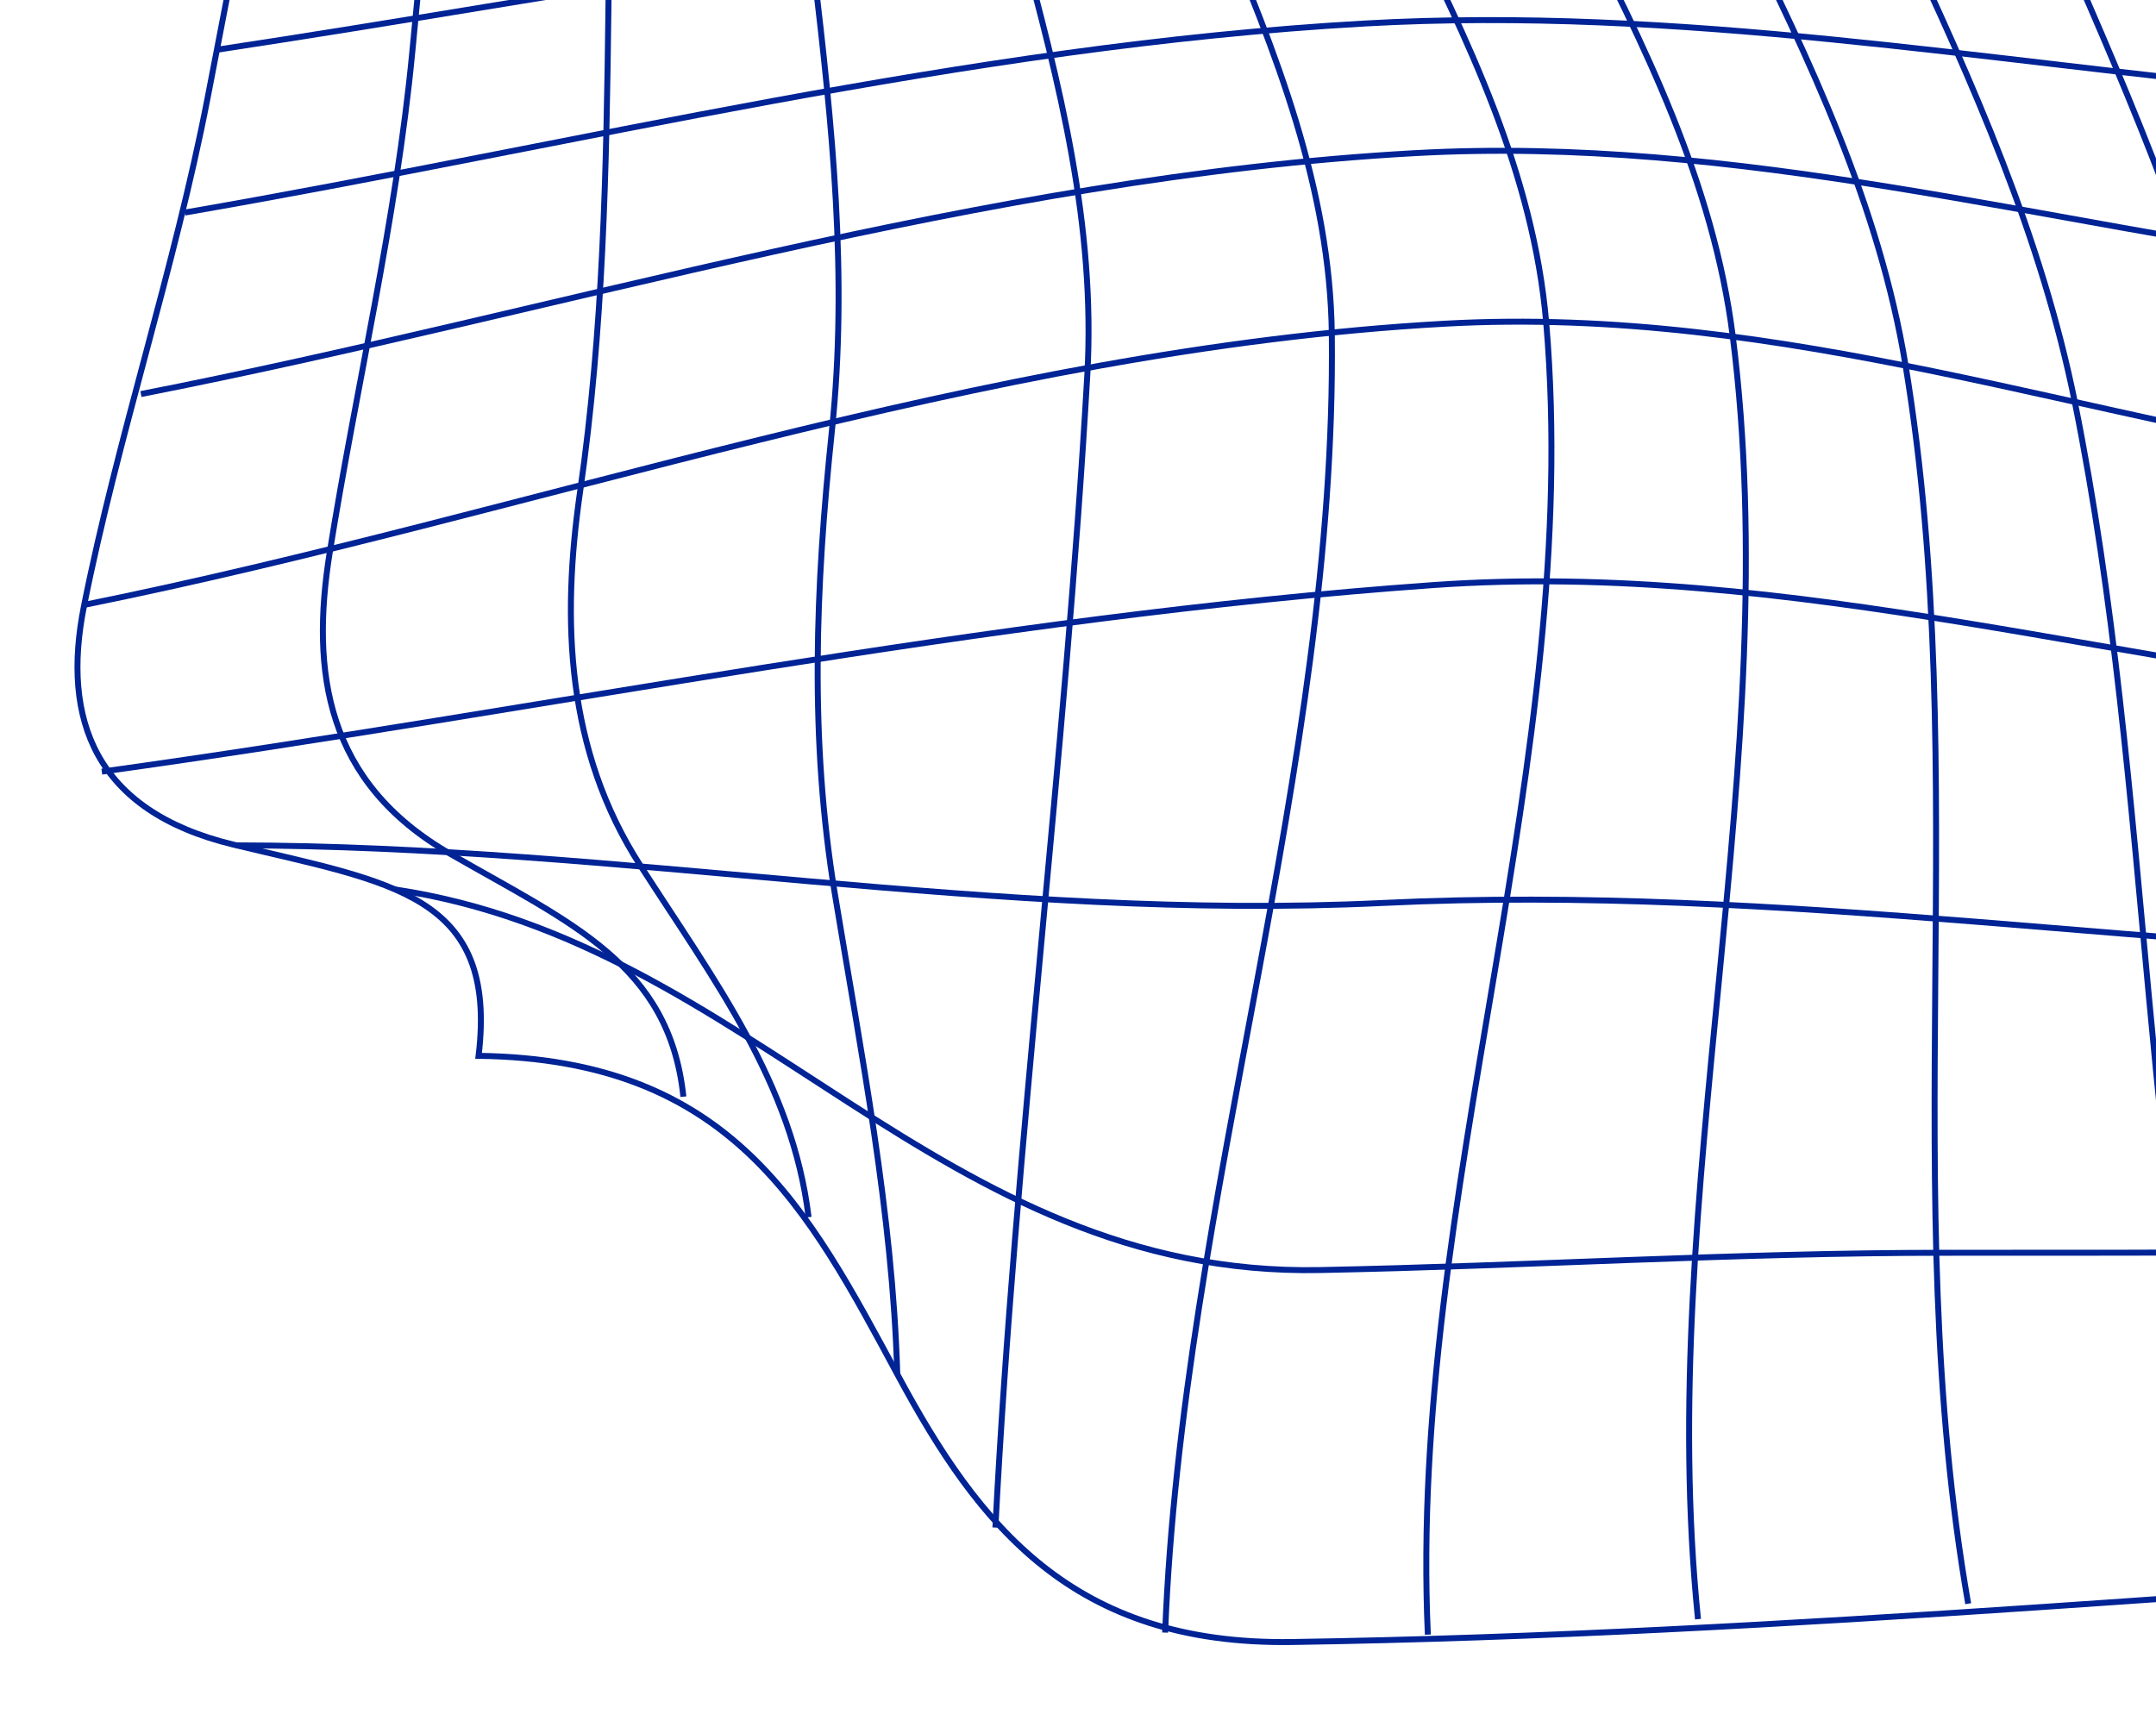
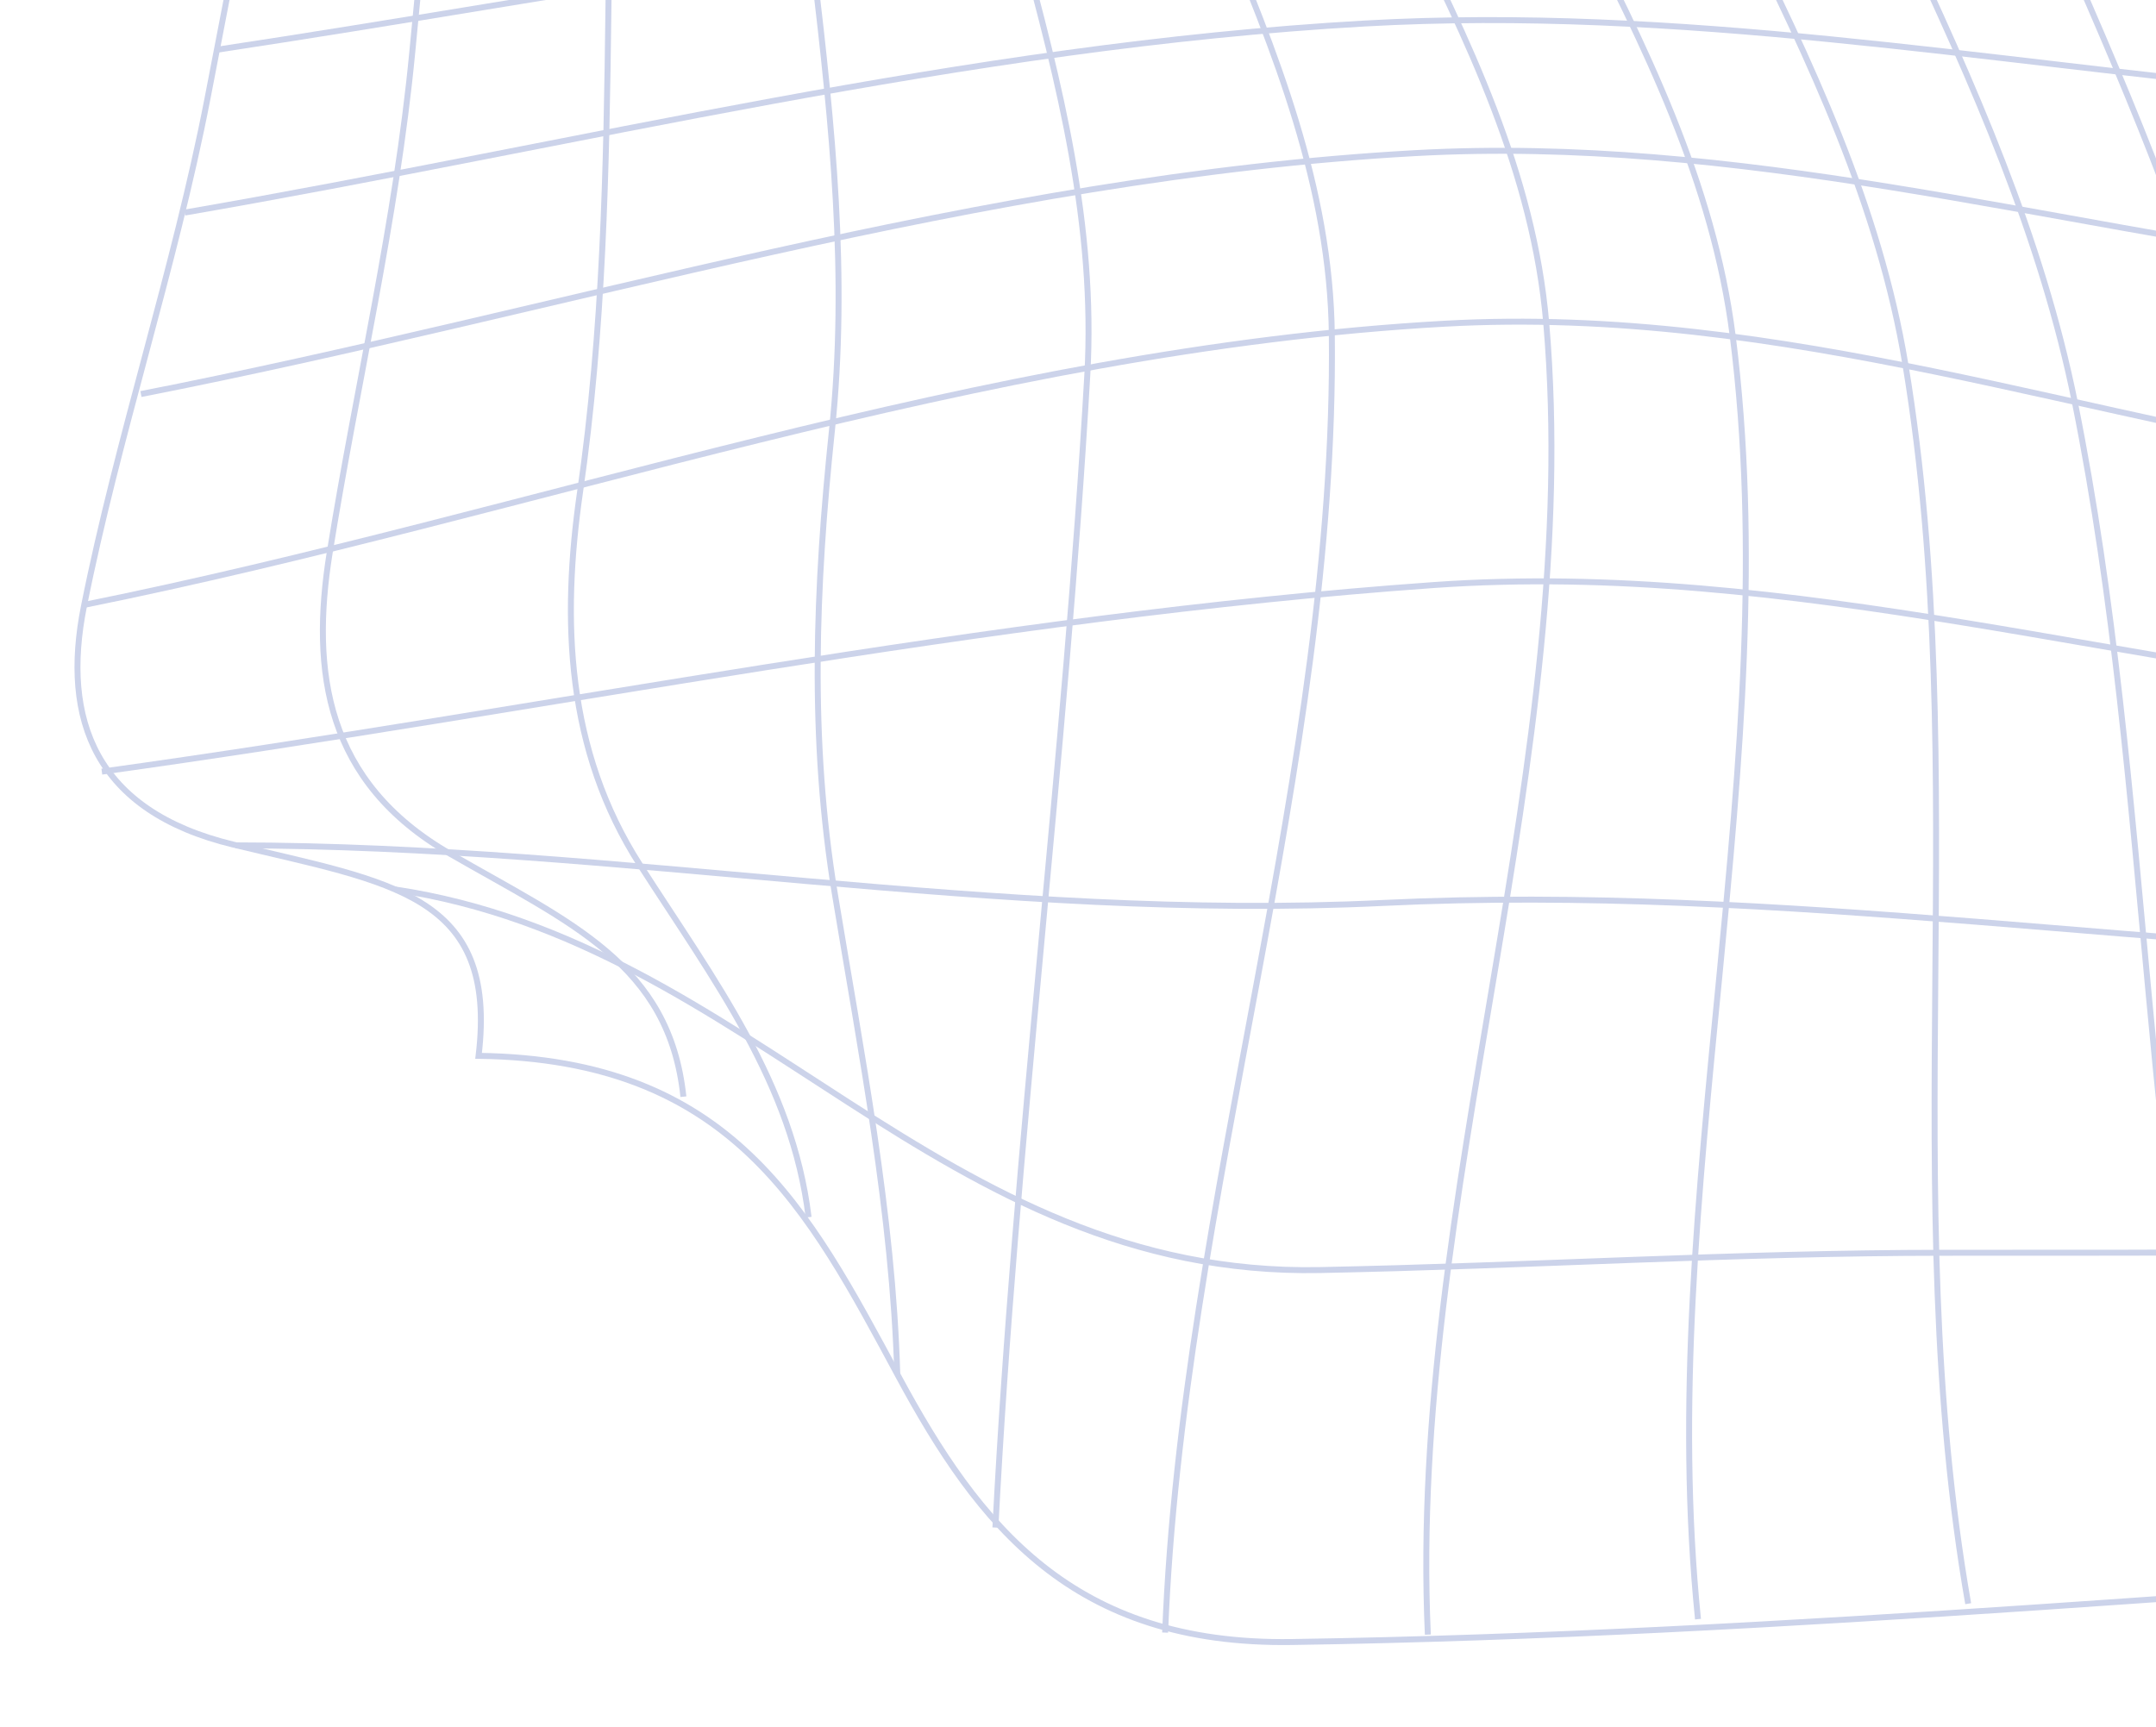
<svg xmlns="http://www.w3.org/2000/svg" width="181" height="145" viewBox="0 0 181 145" fill="none">
-   <path d="M233.278 130.763C222.287 100.562 212.444 70.207 203.209 39.587C194.289 10.01 179.82 -17.547 169.261 -46.625C121.875 -43.916 74.489 -41.199 27.103 -38.477C23.343 -22.963 20.441 -7.339 17.42 8.269C14.647 22.592 9.888 36.652 7.043 50.931C5.156 60.411 7.96 68.112 19.588 70.921C32.815 74.116 41.817 75.043 40.178 88.659C61.443 88.938 67.853 101.526 75.422 115.563C82.179 128.094 90.057 138.16 108.47 137.881C149.929 137.254 191.865 133.145 233.278 130.763Z" stroke="#002395" stroke-width="0.5" stroke-miterlimit="10" />
-   <path d="M57.373 92.09C56.191 80.921 47.876 77.515 37.775 71.683C27.364 65.674 26.074 56.434 27.677 46.416C29.929 32.341 33.261 18.534 34.613 4.36C36.002 -10.202 37.401 -24.744 40.028 -39.22" stroke="#002395" stroke-width="0.5" stroke-miterlimit="10" />
-   <path d="M67.882 102.207C66.53 90.99 59.961 82.33 53.735 72.642C47.536 62.996 47.139 52.104 48.699 41.293C52.62 14.135 49.707 -12.832 52.951 -39.961" stroke="#002395" stroke-width="0.5" stroke-miterlimit="10" />
-   <path d="M75.328 115.386C74.935 101.854 72.298 88.471 70.096 75.109C67.949 62.089 68.464 49.316 69.838 36.185C72.552 10.243 64.492 -14.829 65.875 -40.703" stroke="#002395" stroke-width="0.5" stroke-miterlimit="10" />
-   <path d="M83.565 128.269C85.23 95.974 89.439 63.763 91.28 31.507C92.712 6.43 79.09 -16.491 78.801 -41.445" stroke="#002395" stroke-width="0.5" stroke-miterlimit="10" />
-   <path d="M97.815 137.09C99.236 100.673 112.204 64.523 111.81 28.122C111.543 3.385 93.368 -17.545 91.724 -42.184" stroke="#002395" stroke-width="0.5" stroke-miterlimit="10" />
-   <path d="M119.87 137.261C118.215 100.472 132.94 63.779 129.807 27.092C127.673 2.108 107.762 -18.059 104.647 -42.925" stroke="#002395" stroke-width="0.5" stroke-miterlimit="10" />
-   <path d="M142.55 135.961C138.916 100.143 149.984 63.867 145.462 28.189C142.217 2.592 122.316 -18.375 117.57 -43.666" stroke="#002395" stroke-width="0.5" stroke-miterlimit="10" />
-   <path d="M165.233 134.663C159.217 100.234 165.635 64.994 159.964 30.615C155.583 4.055 136.737 -18.332 130.495 -44.407" stroke="#002395" stroke-width="0.5" stroke-miterlimit="10" />
-   <path d="M187.913 133.365C179.552 100.592 180.82 66.803 174.202 33.844C168.629 6.09 151.11 -17.996 143.417 -45.147" stroke="#002395" stroke-width="0.5" stroke-miterlimit="10" />
-   <path d="M210.593 132.065C200.411 100.833 196.156 68.709 188.422 37.041C181.381 8.209 165.493 -17.678 156.339 -45.888" stroke="#002395" stroke-width="0.5" stroke-miterlimit="10" />
-   <path d="M186.994 -5.59C161.182 -7.084 135.418 -9.751 109.423 -8.271C78.731 -6.524 48.458 -0.391 18.201 4.178" stroke="#002395" stroke-width="0.5" stroke-miterlimit="10" />
-   <path d="M192.536 7.598C166.613 5.129 140.926 0.49 114.576 1.973C81.127 3.857 48.277 12.19 15.508 17.85" stroke="#002395" stroke-width="0.5" stroke-miterlimit="10" />
-   <path d="M197.915 22.315C171.604 18.782 145.884 11.358 118.752 12.861C82.527 14.868 47.042 26.189 11.832 33.089" stroke="#002395" stroke-width="0.5" stroke-miterlimit="10" />
-   <path d="M203.171 39.448C175.632 35.512 149.89 25.588 121.253 27.183C82.334 29.35 44.794 43.17 7.084 50.788" stroke="#002395" stroke-width="0.5" stroke-miterlimit="10" />
-   <path d="M209.127 58.897C179.546 56.458 150.506 46.988 120.324 49.129C82.826 51.788 45.663 59.654 8.549 64.795" stroke="#002395" stroke-width="0.5" stroke-miterlimit="10" />
-   <path d="M215.712 80.511C182.327 80.087 149.62 74.208 116.093 75.822C83.661 77.382 52.104 71.014 19.762 70.985" stroke="#002395" stroke-width="0.5" stroke-miterlimit="10" />
-   <path d="M223.665 104.318C203.489 105.275 183.351 105.189 163.177 105.196C145.691 105.201 128.298 106.304 110.842 106.647C78.861 107.276 63.144 79.176 33.187 74.693" stroke="#002395" stroke-width="0.5" stroke-miterlimit="10" />
+   <path d="M233.278 130.763C222.287 100.562 212.444 70.207 203.209 39.587C194.289 10.01 179.82 -17.547 169.261 -46.625C121.875 -43.916 74.489 -41.199 27.103 -38.477C23.343 -22.963 20.441 -7.339 17.42 8.269C14.647 22.592 9.888 36.652 7.043 50.931C5.156 60.411 7.96 68.112 19.588 70.921C32.815 74.116 41.817 75.043 40.178 88.659C61.443 88.938 67.853 101.526 75.422 115.563C82.179 128.094 90.057 138.16 108.47 137.881C149.929 137.254 191.865 133.145 233.278 130.763Z" stroke="#ccd3ea" stroke-width="0.5" stroke-miterlimit="10" />
+   <path d="M57.373 92.09C56.191 80.921 47.876 77.515 37.775 71.683C27.364 65.674 26.074 56.434 27.677 46.416C29.929 32.341 33.261 18.534 34.613 4.36C36.002 -10.202 37.401 -24.744 40.028 -39.22" stroke="#ccd3ea" stroke-width="0.5" stroke-miterlimit="10" />
+   <path d="M67.882 102.207C66.53 90.99 59.961 82.33 53.735 72.642C47.536 62.996 47.139 52.104 48.699 41.293C52.62 14.135 49.707 -12.832 52.951 -39.961" stroke="#ccd3ea" stroke-width="0.5" stroke-miterlimit="10" />
+   <path d="M75.328 115.386C74.935 101.854 72.298 88.471 70.096 75.109C67.949 62.089 68.464 49.316 69.838 36.185C72.552 10.243 64.492 -14.829 65.875 -40.703" stroke="#ccd3ea" stroke-width="0.5" stroke-miterlimit="10" />
+   <path d="M83.565 128.269C85.23 95.974 89.439 63.763 91.28 31.507C92.712 6.43 79.09 -16.491 78.801 -41.445" stroke="#ccd3ea" stroke-width="0.5" stroke-miterlimit="10" />
+   <path d="M97.815 137.09C99.236 100.673 112.204 64.523 111.81 28.122C111.543 3.385 93.368 -17.545 91.724 -42.184" stroke="#ccd3ea" stroke-width="0.5" stroke-miterlimit="10" />
+   <path d="M119.87 137.261C118.215 100.472 132.94 63.779 129.807 27.092C127.673 2.108 107.762 -18.059 104.647 -42.925" stroke="#ccd3ea" stroke-width="0.5" stroke-miterlimit="10" />
+   <path d="M142.55 135.961C138.916 100.143 149.984 63.867 145.462 28.189C142.217 2.592 122.316 -18.375 117.57 -43.666" stroke="#ccd3ea" stroke-width="0.5" stroke-miterlimit="10" />
+   <path d="M165.233 134.663C159.217 100.234 165.635 64.994 159.964 30.615C155.583 4.055 136.737 -18.332 130.495 -44.407" stroke="#ccd3ea" stroke-width="0.5" stroke-miterlimit="10" />
+   <path d="M187.913 133.365C179.552 100.592 180.82 66.803 174.202 33.844C168.629 6.09 151.11 -17.996 143.417 -45.147" stroke="#ccd3ea" stroke-width="0.5" stroke-miterlimit="10" />
+   <path d="M210.593 132.065C200.411 100.833 196.156 68.709 188.422 37.041C181.381 8.209 165.493 -17.678 156.339 -45.888" stroke="#ccd3ea" stroke-width="0.5" stroke-miterlimit="10" />
+   <path d="M186.994 -5.59C161.182 -7.084 135.418 -9.751 109.423 -8.271C78.731 -6.524 48.458 -0.391 18.201 4.178" stroke="#ccd3ea" stroke-width="0.5" stroke-miterlimit="10" />
+   <path d="M192.536 7.598C166.613 5.129 140.926 0.49 114.576 1.973C81.127 3.857 48.277 12.19 15.508 17.85" stroke="#ccd3ea" stroke-width="0.5" stroke-miterlimit="10" />
+   <path d="M197.915 22.315C171.604 18.782 145.884 11.358 118.752 12.861C82.527 14.868 47.042 26.189 11.832 33.089" stroke="#ccd3ea" stroke-width="0.5" stroke-miterlimit="10" />
+   <path d="M203.171 39.448C175.632 35.512 149.89 25.588 121.253 27.183C82.334 29.35 44.794 43.17 7.084 50.788" stroke="#ccd3ea" stroke-width="0.5" stroke-miterlimit="10" />
+   <path d="M209.127 58.897C179.546 56.458 150.506 46.988 120.324 49.129C82.826 51.788 45.663 59.654 8.549 64.795" stroke="#ccd3ea" stroke-width="0.5" stroke-miterlimit="10" />
+   <path d="M215.712 80.511C182.327 80.087 149.62 74.208 116.093 75.822C83.661 77.382 52.104 71.014 19.762 70.985" stroke="#ccd3ea" stroke-width="0.5" stroke-miterlimit="10" />
+   <path d="M223.665 104.318C203.489 105.275 183.351 105.189 163.177 105.196C145.691 105.201 128.298 106.304 110.842 106.647C78.861 107.276 63.144 79.176 33.187 74.693" stroke="#ccd3ea" stroke-width="0.5" stroke-miterlimit="10" />
</svg>
